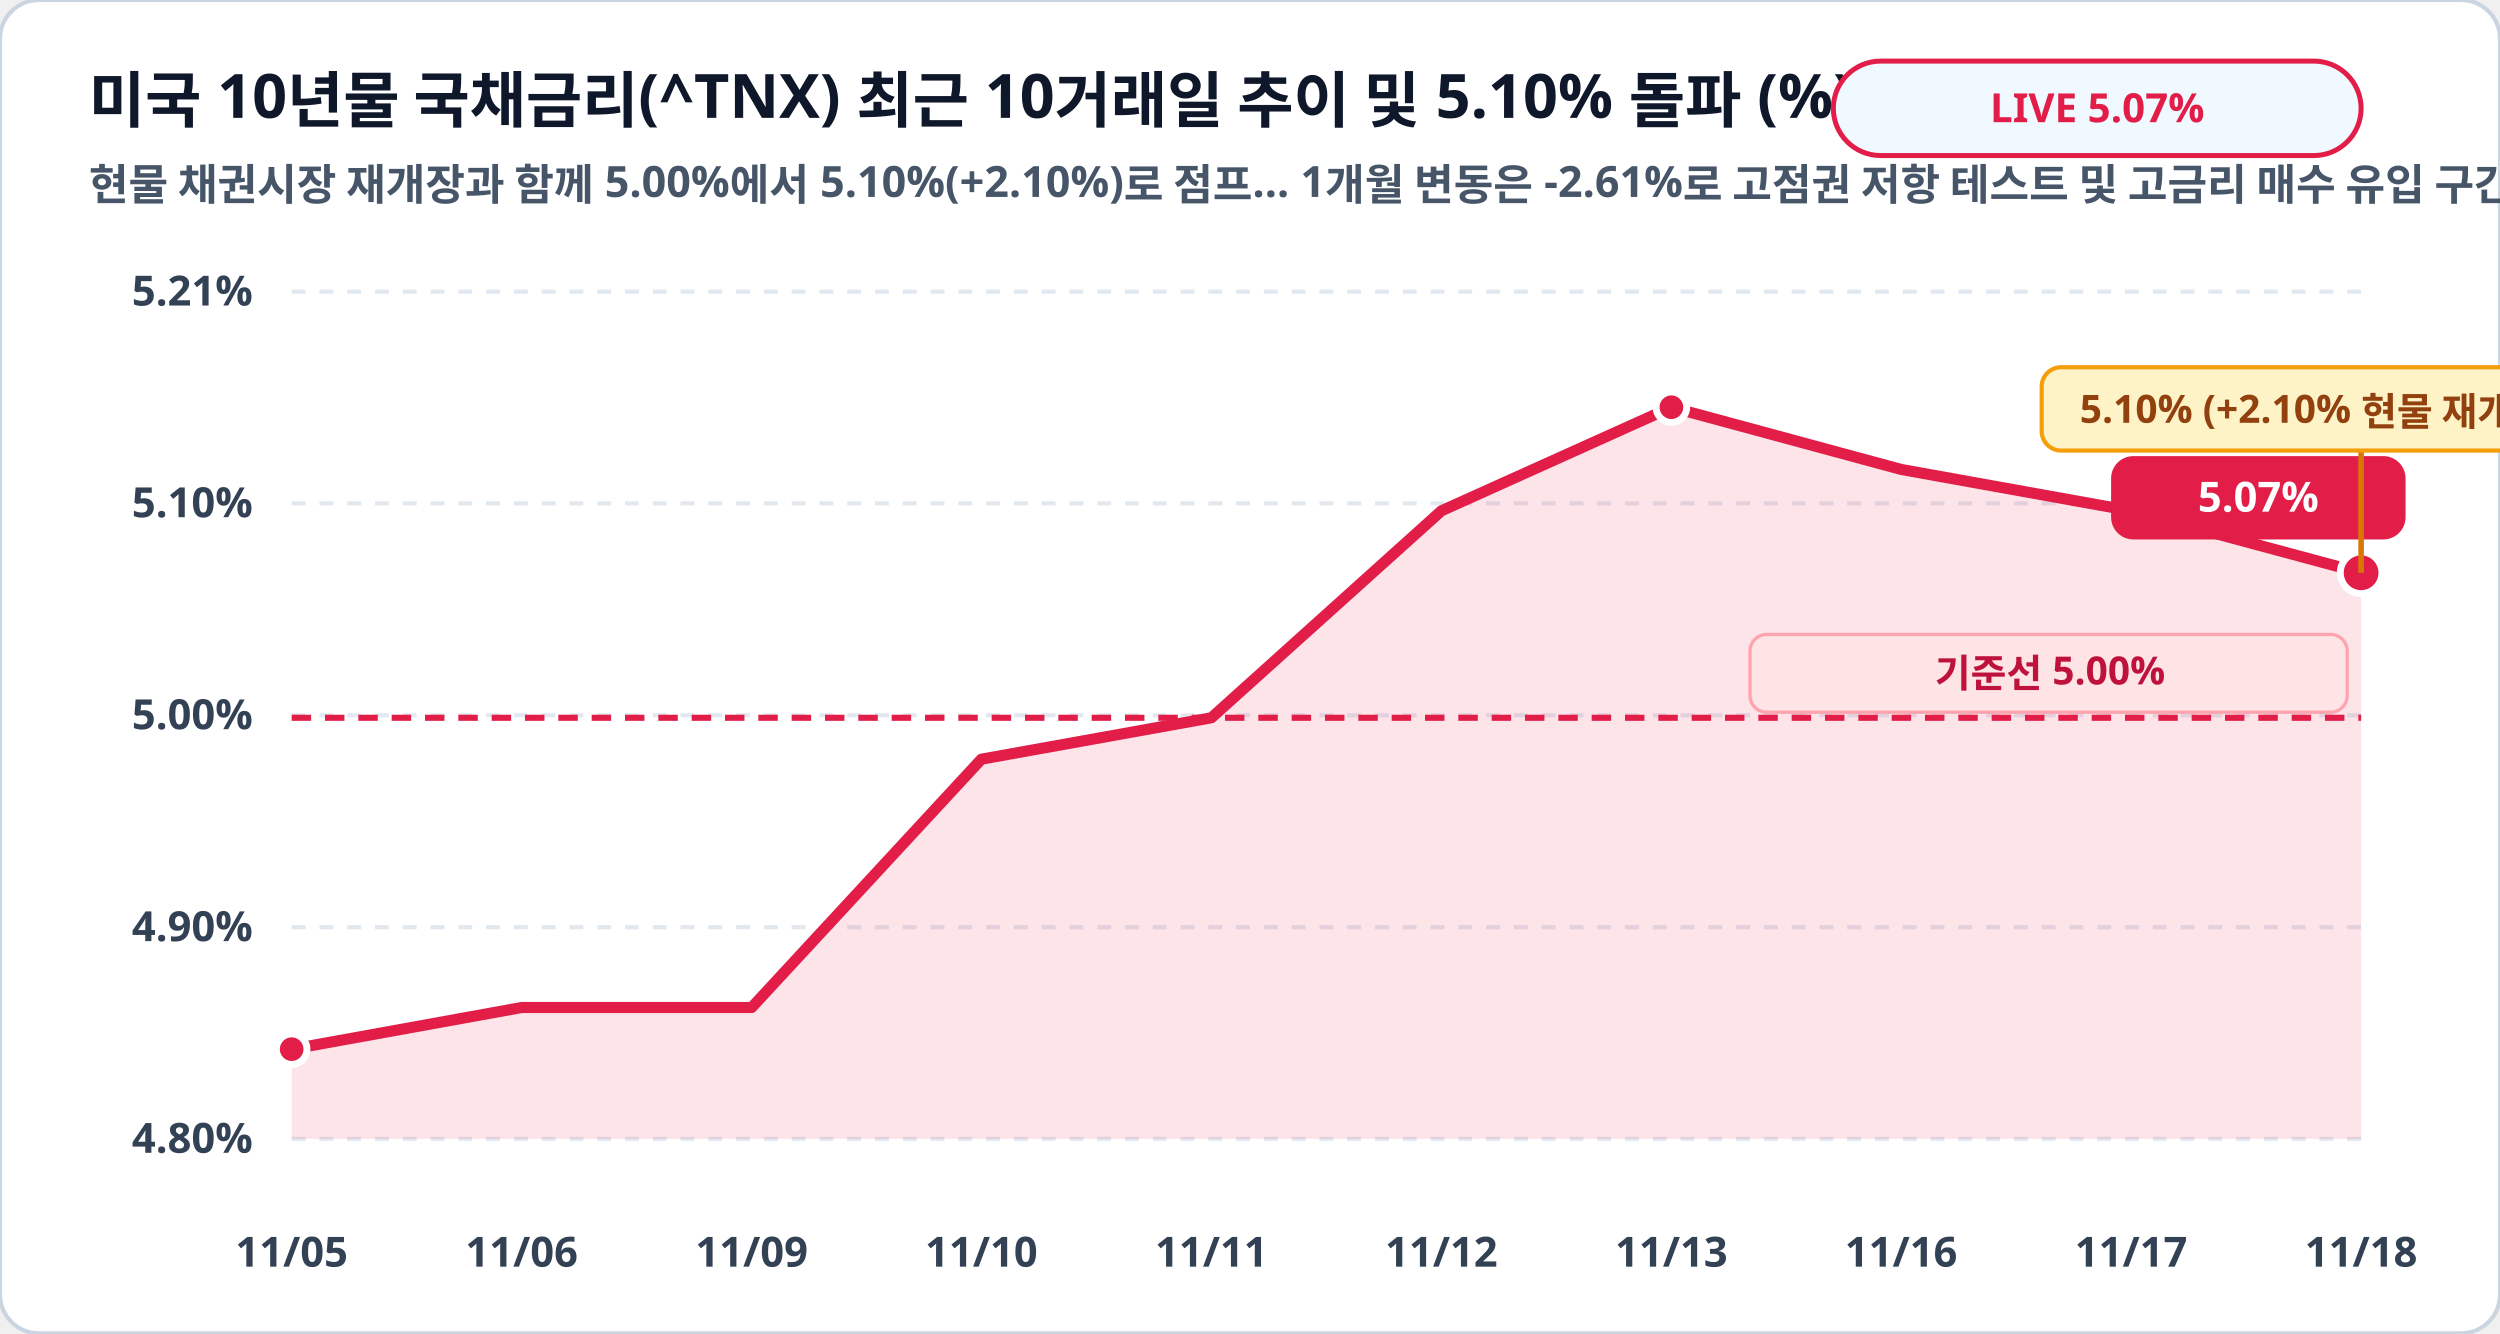
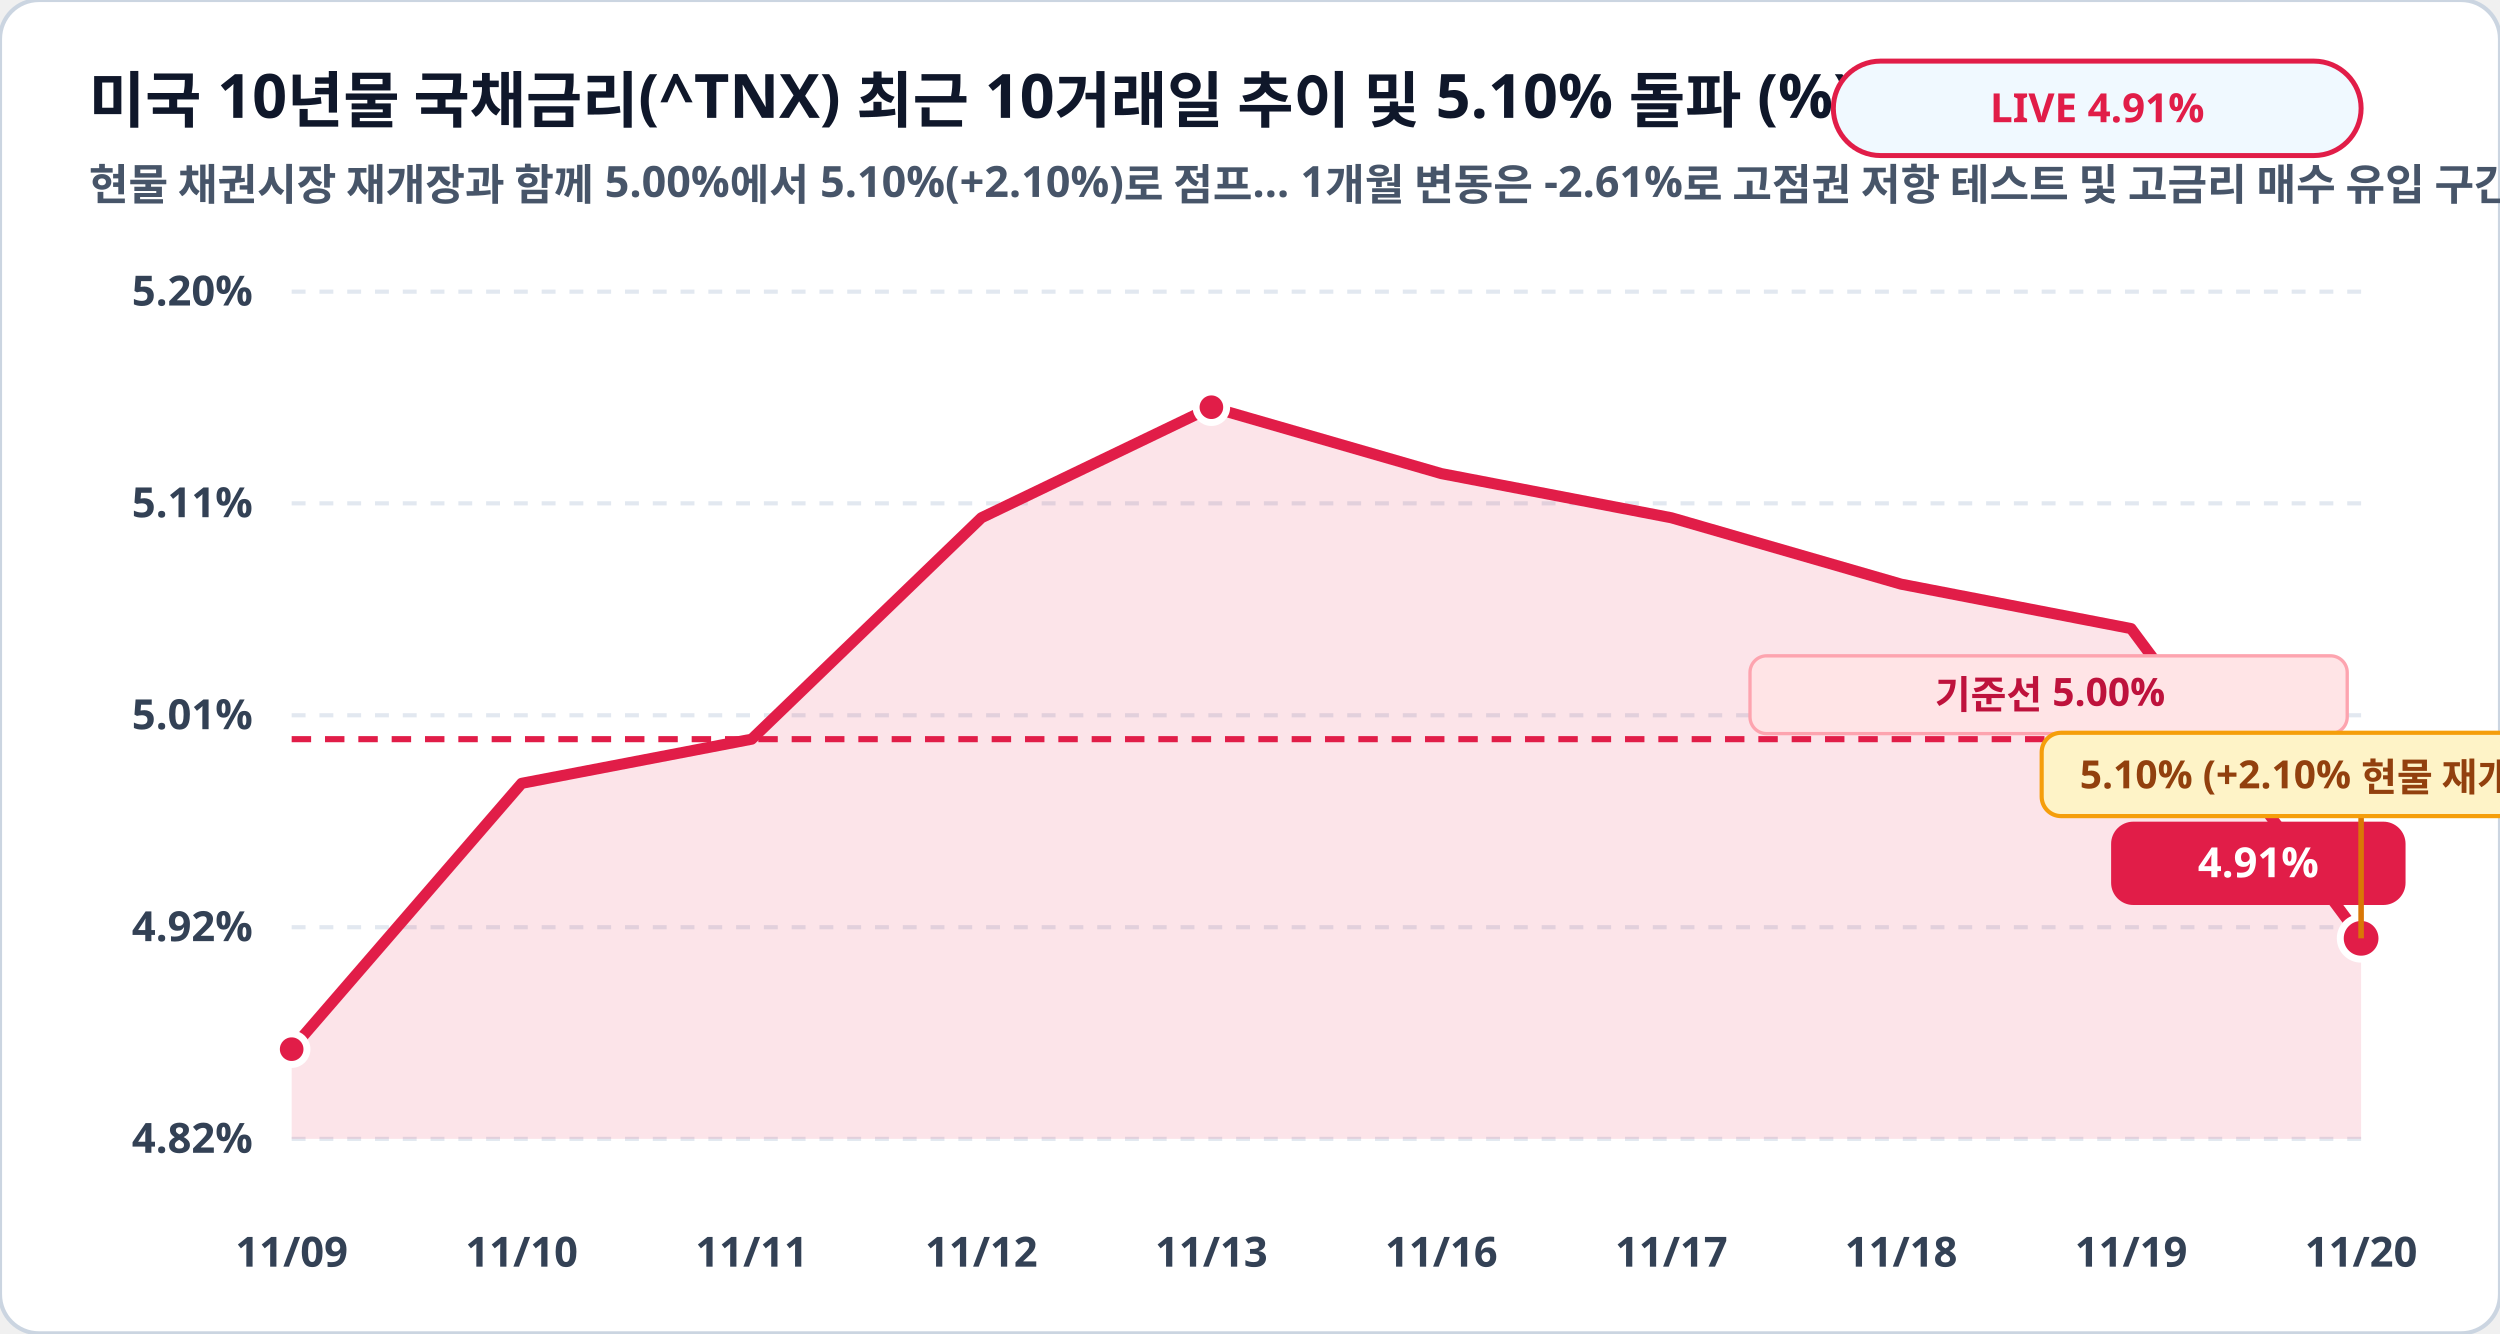
<svg xmlns="http://www.w3.org/2000/svg" viewBox="0 0 900 480" width="100%" height="100%">
  <rect width="900" height="480" rx="14" fill="#ffffff" stroke="#cbd5e1" stroke-width="1.5" />
  <text x="32" y="44" fill="#0f172a" font-family="Pretendard, sans-serif" font-size="22" font-weight="900">미국 10년물 국채금리(^TNX) 최근 10거래일 추이 및 5.10% 돌파 (%)</text>
  <text x="32" y="72" fill="#475569" font-family="Pretendard, sans-serif" font-size="15.5" font-weight="600">현물 채권시장 재개장과 함께 5.00%에서 5.10%(+2.10%)로 점프… 1개월 변동은 -2.61%로 고점권 저항 테스트 및 고금리 매수 유입 구간</text>
  <rect x="660" y="22" width="190" height="34" rx="17" fill="#f0f9ff" stroke="#e11d48" stroke-width="1.8" />
-   <text x="755" y="44" fill="#e11d48" font-family="Pretendard, sans-serif" font-size="14.5" font-weight="800" text-anchor="middle">LIVE 5.07%</text>
+   <text x="755" y="44" fill="#e11d48" font-family="Pretendard, sans-serif" font-size="14.5" font-weight="800" text-anchor="middle">LIVE 4.91%</text>
  <line x1="105" y1="105.0" x2="850" y2="105.0" stroke="#e2e8f0" stroke-width="1.5" stroke-dasharray="5,5" />
-   <text x="91" y="110.0" fill="#334155" font-family="Pretendard, sans-serif" font-size="15" font-weight="700" text-anchor="end">5.21%</text>
+   <text x="91" y="110.0" fill="#334155" font-family="Pretendard, sans-serif" font-size="15" font-weight="700" text-anchor="end">5.20%</text>
  <line x1="105" y1="181.2" x2="850" y2="181.2" stroke="#e2e8f0" stroke-width="1.5" stroke-dasharray="5,5" />
-   <text x="91" y="186.2" fill="#334155" font-family="Pretendard, sans-serif" font-size="15" font-weight="700" text-anchor="end">5.10%</text>
+   <text x="91" y="186.2" fill="#334155" font-family="Pretendard, sans-serif" font-size="15" font-weight="700" text-anchor="end">5.11%</text>
  <line x1="105" y1="257.5" x2="850" y2="257.5" stroke="#e2e8f0" stroke-width="1.5" stroke-dasharray="5,5" />
-   <text x="91" y="262.5" fill="#334155" font-family="Pretendard, sans-serif" font-size="15" font-weight="700" text-anchor="end">5.00%</text>
+   <text x="91" y="262.5" fill="#334155" font-family="Pretendard, sans-serif" font-size="15" font-weight="700" text-anchor="end">5.01%</text>
  <line x1="105" y1="333.8" x2="850" y2="333.8" stroke="#e2e8f0" stroke-width="1.5" stroke-dasharray="5,5" />
-   <text x="91" y="338.8" fill="#334155" font-family="Pretendard, sans-serif" font-size="15" font-weight="700" text-anchor="end">4.90%</text>
+   <text x="91" y="338.8" fill="#334155" font-family="Pretendard, sans-serif" font-size="15" font-weight="700" text-anchor="end">4.92%</text>
  <line x1="105" y1="410.0" x2="850" y2="410.0" stroke="#e2e8f0" stroke-width="1.5" stroke-dasharray="5,5" />
-   <text x="91" y="415.0" fill="#334155" font-family="Pretendard, sans-serif" font-size="15" font-weight="700" text-anchor="end">4.80%</text>
-   <polygon points="105.0,410.0 105.0,377.7 187.8,362.7 270.6,362.7 353.3,273.3 436.1,258.4 518.9,183.9 601.7,146.6 684.4,169.0 767.2,183.9 850.0,206.2 850.0,410.0" fill="#e11d48" fill-opacity="0.12" />
-   <polyline fill="none" stroke="#e11d48" stroke-width="4" stroke-linecap="round" stroke-linejoin="round" points="105.0,377.7 187.8,362.7 270.6,362.7 353.3,273.3 436.1,258.4 518.9,183.9 601.7,146.6 684.4,169.0 767.2,183.9 850.0,206.2" />
-   <line x1="105" y1="258.4" x2="850" y2="258.4" stroke="#e11d48" stroke-width="2.2" stroke-dasharray="7,5" />
-   <rect x="630" y="228.4" width="215" height="28" rx="6" fill="#ffe4e6" stroke="#fda4af" stroke-width="1.2" />
-   <text x="738" y="247.4" fill="#be123c" font-family="Pretendard, sans-serif" font-size="14" font-weight="800" text-anchor="middle">기준선 5.00%</text>
+   <text x="91" y="415.0" fill="#334155" font-family="Pretendard, sans-serif" font-size="15" font-weight="700" text-anchor="end">4.82%</text>
+   <polygon points="105.0,410.0 105.0,377.7 187.8,282.0 270.6,266.1 353.3,186.4 436.1,146.6 518.9,170.5 601.7,186.4 684.4,210.3 767.2,226.3 850.0,337.8 850.0,410.0" fill="#e11d48" fill-opacity="0.12" />
+   <polyline fill="none" stroke="#e11d48" stroke-width="4" stroke-linecap="round" stroke-linejoin="round" points="105.0,377.7 187.8,282.0 270.6,266.1 353.3,186.4 436.1,146.6 518.9,170.5 601.7,186.4 684.4,210.3 767.2,226.3 850.0,337.8" />
+   <line x1="105" y1="266.1" x2="850" y2="266.1" stroke="#e11d48" stroke-width="2.2" stroke-dasharray="7,5" />
+   <rect x="630" y="236.1" width="215" height="28" rx="6" fill="#ffe4e6" stroke="#fda4af" stroke-width="1.2" />
+   <text x="738" y="255.1" fill="#be123c" font-family="Pretendard, sans-serif" font-size="14" font-weight="800" text-anchor="middle">기준선 5.00%</text>
  <circle cx="105.0" cy="377.7" r="5.5" fill="#e11d48" stroke="#ffffff" stroke-width="2.5" />
-   <circle cx="601.7" cy="146.6" r="5.5" fill="#e11d48" stroke="#ffffff" stroke-width="2.5" />
-   <circle cx="850.0" cy="206.2" r="7.5" fill="#e11d48" stroke="#ffffff" stroke-width="2.5" />
-   <rect x="760.0" y="164.2" width="106" height="30" rx="8" fill="#e11d48" />
-   <text x="813.0" y="184.2" fill="#ffffff" font-family="Pretendard, sans-serif" font-size="15" font-weight="800" text-anchor="middle">5.07%</text>
-   <line x1="850.0" y1="206.2" x2="850.0" y2="162.2" stroke="#d97706" stroke-width="2" />
-   <rect x="735.0" y="132.2" width="230" height="30" rx="7" fill="#fef3c7" stroke="#f59e0b" stroke-width="1.5" />
-   <text x="850.0" y="152.2" fill="#92400e" font-family="Pretendard, sans-serif" font-size="14" font-weight="800" text-anchor="middle">5.10% (+2.10% 현물 재개장 반영)</text>
-   <text x="105.0" y="456" fill="#334155" font-family="Pretendard, sans-serif" font-size="15" font-weight="700" text-anchor="middle">11/05</text>
-   <text x="187.8" y="456" fill="#334155" font-family="Pretendard, sans-serif" font-size="15" font-weight="700" text-anchor="middle">11/06</text>
-   <text x="270.6" y="456" fill="#334155" font-family="Pretendard, sans-serif" font-size="15" font-weight="700" text-anchor="middle">11/09</text>
-   <text x="353.3" y="456" fill="#334155" font-family="Pretendard, sans-serif" font-size="15" font-weight="700" text-anchor="middle">11/10</text>
-   <text x="436.1" y="456" fill="#334155" font-family="Pretendard, sans-serif" font-size="15" font-weight="700" text-anchor="middle">11/11</text>
-   <text x="518.9" y="456" fill="#334155" font-family="Pretendard, sans-serif" font-size="15" font-weight="700" text-anchor="middle">11/12</text>
-   <text x="601.7" y="456" fill="#334155" font-family="Pretendard, sans-serif" font-size="15" font-weight="700" text-anchor="middle">11/13</text>
-   <text x="684.4" y="456" fill="#334155" font-family="Pretendard, sans-serif" font-size="15" font-weight="700" text-anchor="middle">11/16</text>
-   <text x="767.2" y="456" fill="#334155" font-family="Pretendard, sans-serif" font-size="15" font-weight="700" text-anchor="middle">11/17</text>
-   <text x="850.0" y="456" fill="#334155" font-family="Pretendard, sans-serif" font-size="15" font-weight="700" text-anchor="middle">11/18</text>
+   <circle cx="436.1" cy="146.6" r="5.5" fill="#e11d48" stroke="#ffffff" stroke-width="2.5" />
+   <circle cx="850.0" cy="337.8" r="7.5" fill="#e11d48" stroke="#ffffff" stroke-width="2.5" />
+   <rect x="760.0" y="295.8" width="106" height="30" rx="8" fill="#e11d48" />
+   <text x="813.0" y="315.8" fill="#ffffff" font-family="Pretendard, sans-serif" font-size="15" font-weight="800" text-anchor="middle">4.91%</text>
+   <line x1="850.0" y1="337.8" x2="850.0" y2="293.8" stroke="#d97706" stroke-width="2" />
+   <rect x="735.0" y="263.8" width="230" height="30" rx="7" fill="#fef3c7" stroke="#f59e0b" stroke-width="1.5" />
+   <text x="850.0" y="283.8" fill="#92400e" font-family="Pretendard, sans-serif" font-size="14" font-weight="800" text-anchor="middle">5.10% (+2.10% 현물 재개장 반영)</text>
+   <text x="105.0" y="456" fill="#334155" font-family="Pretendard, sans-serif" font-size="15" font-weight="700" text-anchor="middle">11/09</text>
+   <text x="187.8" y="456" fill="#334155" font-family="Pretendard, sans-serif" font-size="15" font-weight="700" text-anchor="middle">11/10</text>
+   <text x="270.6" y="456" fill="#334155" font-family="Pretendard, sans-serif" font-size="15" font-weight="700" text-anchor="middle">11/11</text>
+   <text x="353.3" y="456" fill="#334155" font-family="Pretendard, sans-serif" font-size="15" font-weight="700" text-anchor="middle">11/12</text>
+   <text x="436.1" y="456" fill="#334155" font-family="Pretendard, sans-serif" font-size="15" font-weight="700" text-anchor="middle">11/13</text>
+   <text x="518.9" y="456" fill="#334155" font-family="Pretendard, sans-serif" font-size="15" font-weight="700" text-anchor="middle">11/16</text>
+   <text x="601.7" y="456" fill="#334155" font-family="Pretendard, sans-serif" font-size="15" font-weight="700" text-anchor="middle">11/17</text>
+   <text x="684.4" y="456" fill="#334155" font-family="Pretendard, sans-serif" font-size="15" font-weight="700" text-anchor="middle">11/18</text>
+   <text x="767.2" y="456" fill="#334155" font-family="Pretendard, sans-serif" font-size="15" font-weight="700" text-anchor="middle">11/19</text>
+   <text x="850.0" y="456" fill="#334155" font-family="Pretendard, sans-serif" font-size="15" font-weight="700" text-anchor="middle">11/20</text>
</svg>
